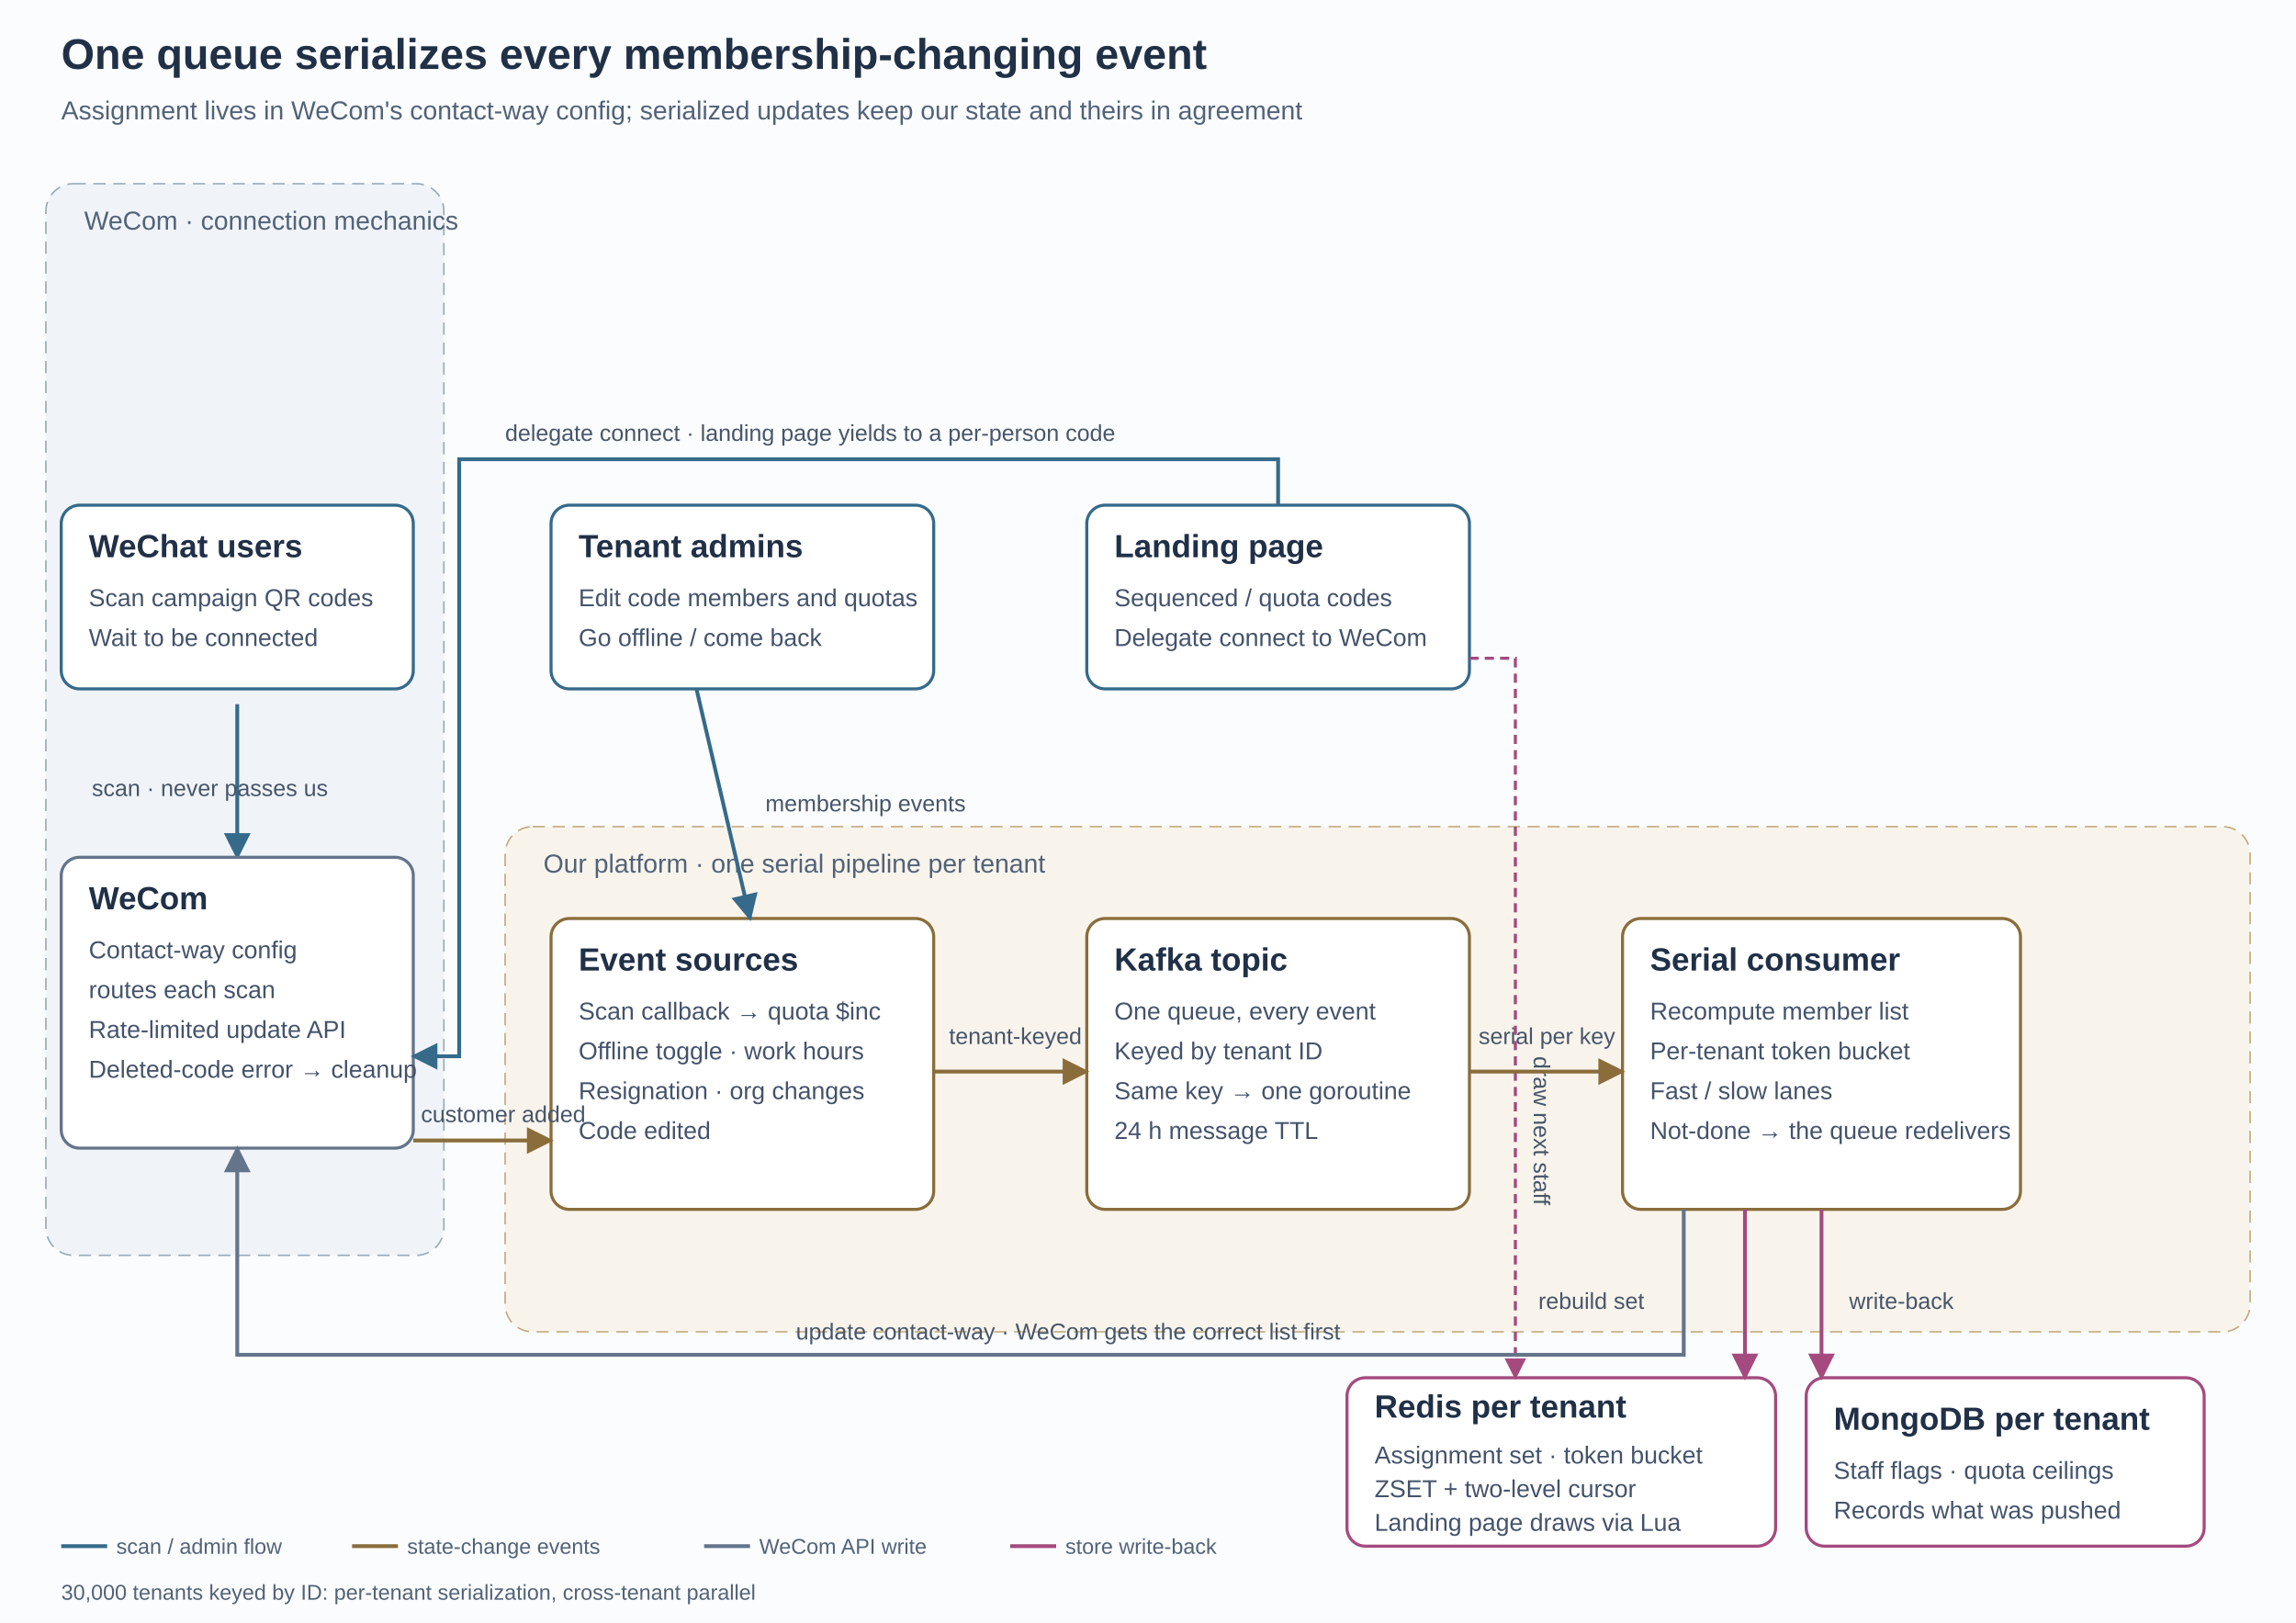
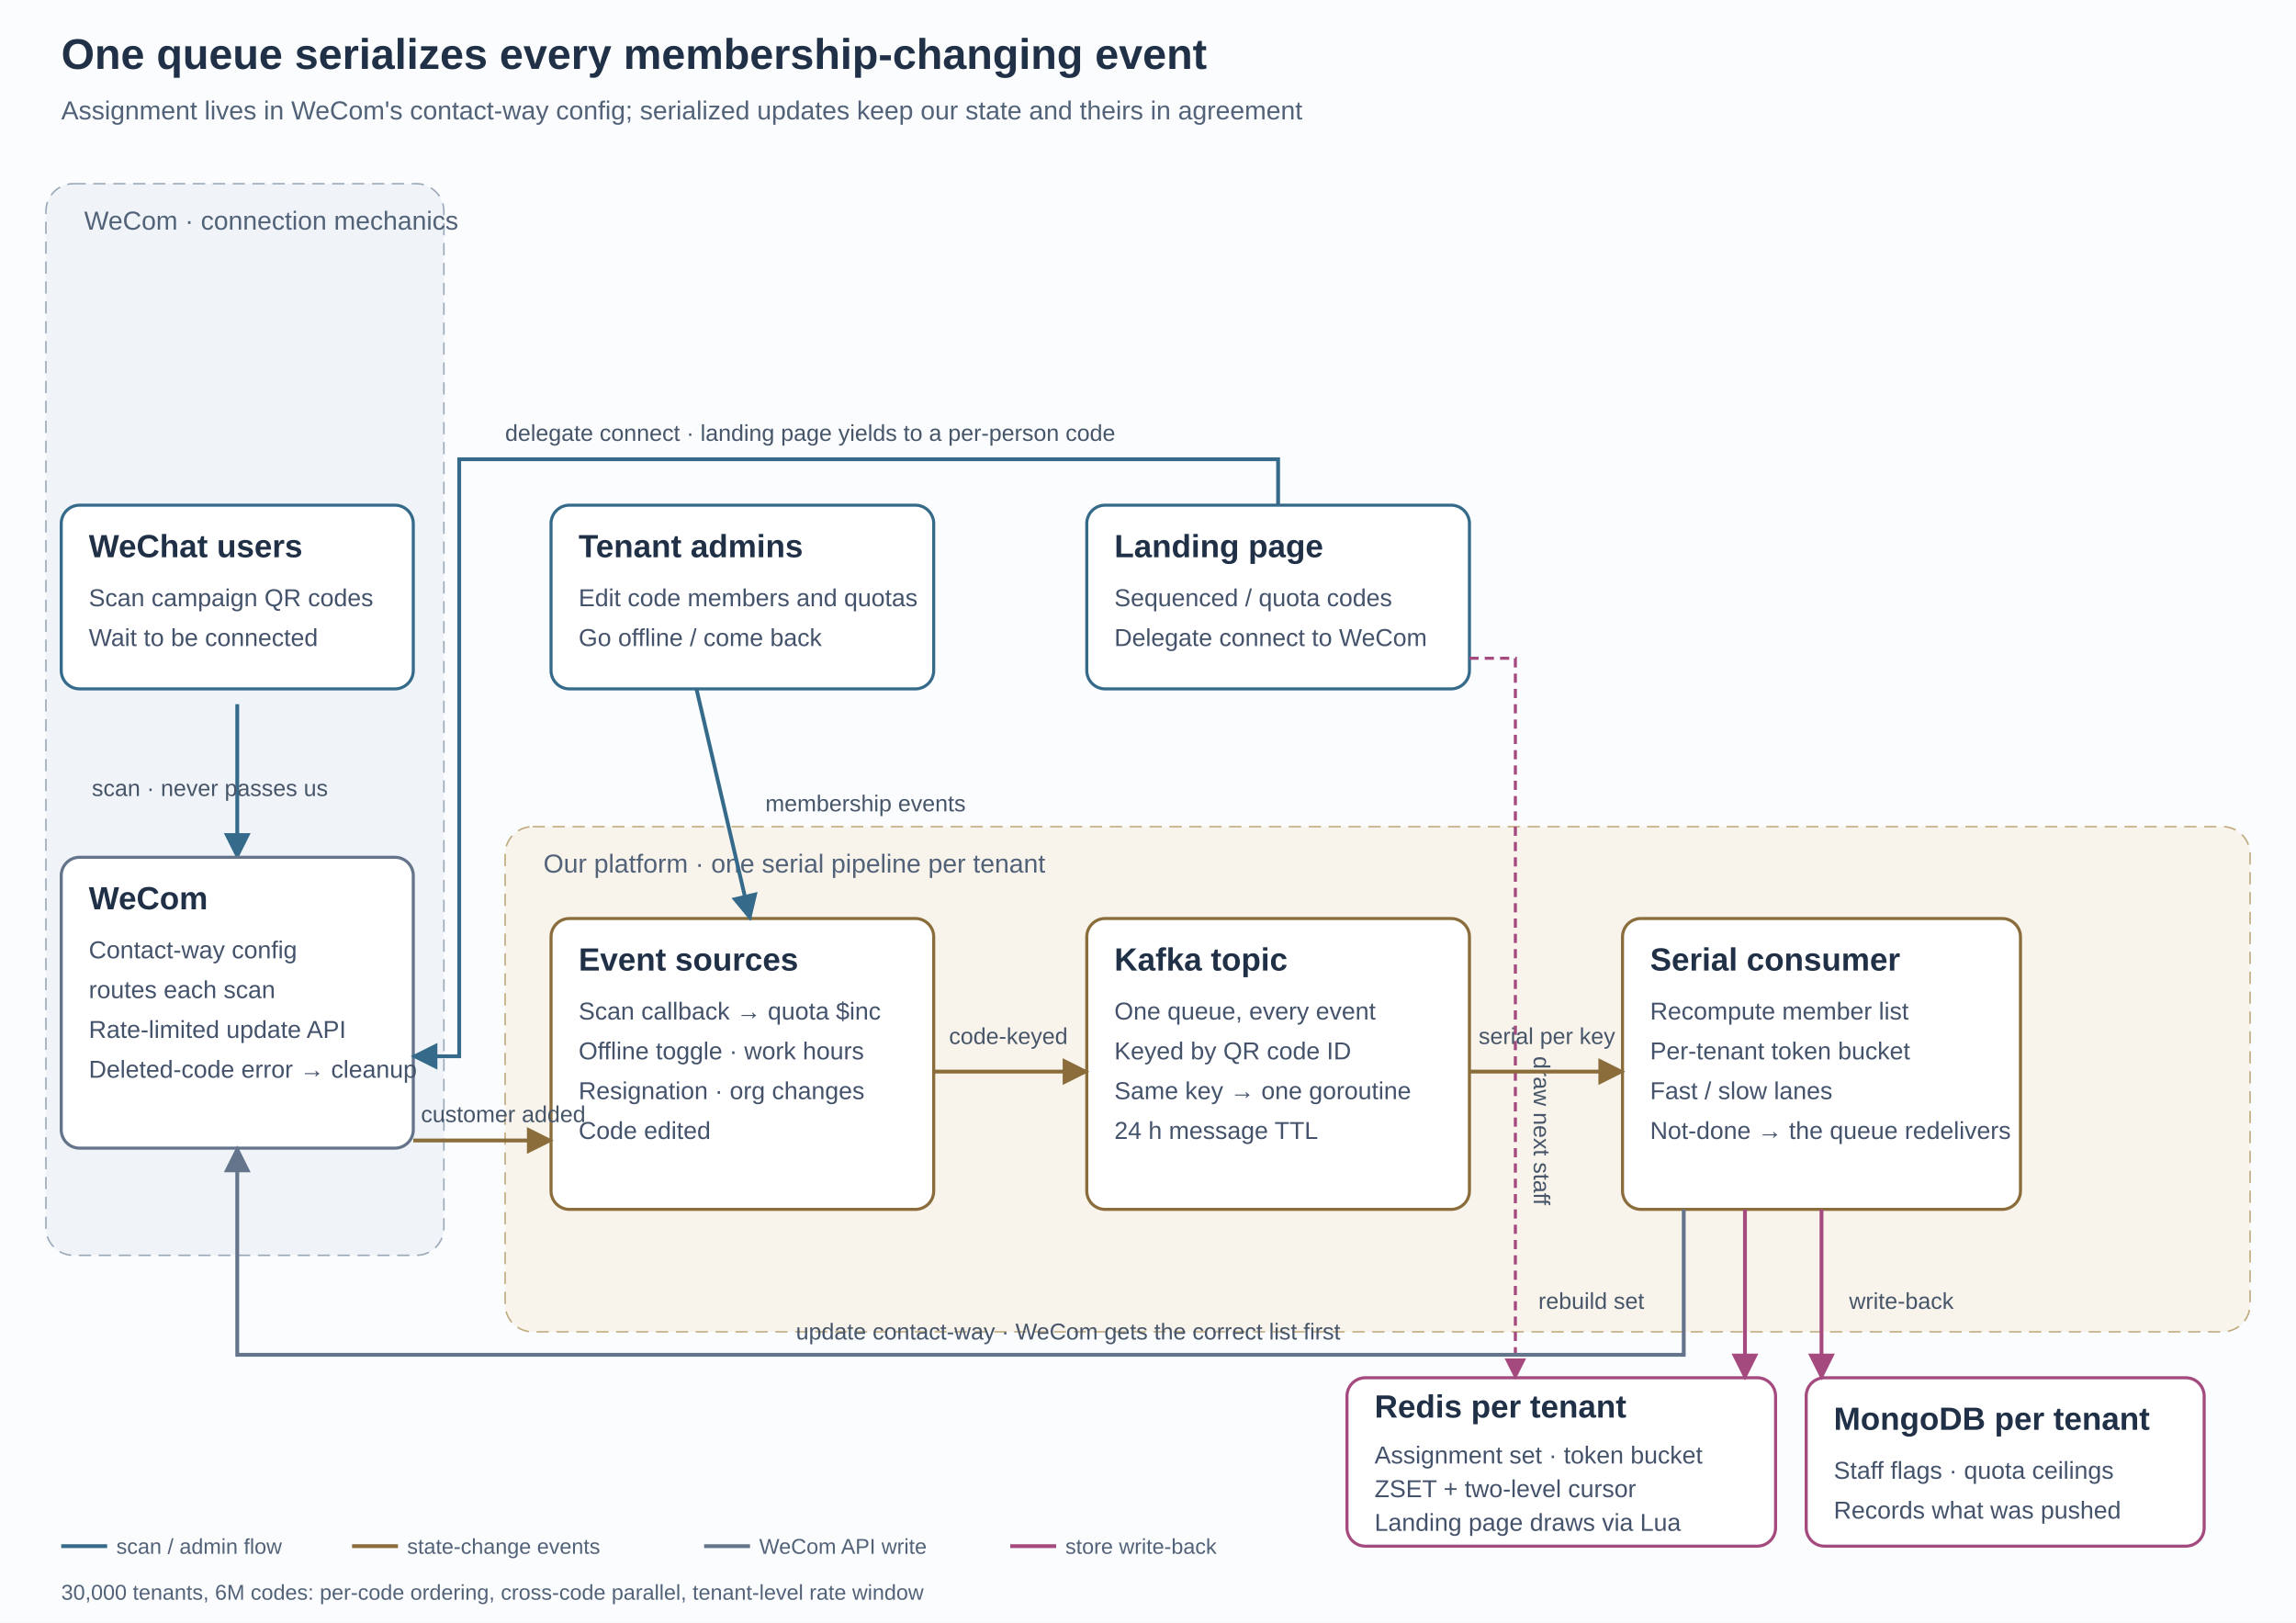
<svg xmlns="http://www.w3.org/2000/svg" width="1500" height="1060" viewBox="0 0 1500 1060">
  <defs>
    <marker id="arrow" viewBox="0 0 10 10" refX="9" refY="5" markerWidth="7" markerHeight="7" orient="auto-start-reverse">
      <path d="M0 0 L10 5 L0 10 Z" fill="context-stroke" />
    </marker>
  </defs>
  <rect width="100%" height="100%" fill="#fbfcfe" />
  <style>text{font-family:Arial,Helvetica,sans-serif;fill:#203047}.title{font-size:28px;font-weight:700}.sub{font-size:17px;fill:#526278}.node{font-size:21px;font-weight:700}.body{font-size:16px;fill:#44536b}.edge{font-size:15px;fill:#475569}.tech{font-size:12.5px;font-weight:700;fill:#8a6f43}.leg{font-size:14px;fill:#526278}</style>
  <text x="40" y="45" class="title">One queue serializes every membership-changing event</text>
  <text x="40" y="78" class="sub">Assignment lives in WeCom's contact-way config; serialized updates keep our state and theirs in agreement</text>
  <rect x="30" y="120" width="260" height="700" rx="18" fill="#f0f4f8" stroke="#9aa9b8" stroke-dasharray="8 5" />
  <text x="55" y="150" class="sub">WeCom · connection mechanics</text>
  <path d="M 155 460 L 155 560" fill="none" stroke="#356a8a" stroke-width="2.5" marker-end="url(#arrow)" />
  <text x="60" y="520" class="edge">scan · never passes us</text>
  <g id="wx">
    <rect x="40" y="330" width="230" height="120" rx="12" fill="white" stroke="#356a8a" stroke-width="2" />
    <text x="58" y="364" class="node">WeChat users</text>
    <text x="58" y="396" class="body">Scan campaign QR codes</text>
    <text x="58" y="422" class="body">Wait to be connected</text>
  </g>
  <g id="wecom">
    <rect x="40" y="560" width="230" height="190" rx="12" fill="white" stroke="#64748b" stroke-width="2" />
    <text x="58" y="594" class="node">WeCom</text>
    <text x="58" y="626" class="body">Contact-way config</text>
    <text x="58" y="652" class="body">routes each scan</text>
    <text x="58" y="678" class="body">Rate-limited update API</text>
    <text x="58" y="704" class="body">Deleted-code error → cleanup</text>
  </g>
  <g id="admins">
    <rect x="360" y="330" width="250" height="120" rx="12" fill="white" stroke="#356a8a" stroke-width="2" />
    <text x="378" y="364" class="node">Tenant admins</text>
    <text x="378" y="396" class="body">Edit code members and quotas</text>
    <text x="378" y="422" class="body">Go offline / come back</text>
  </g>
  <g id="landing">
    <rect x="710" y="330" width="250" height="120" rx="12" fill="white" stroke="#356a8a" stroke-width="2" />
    <text x="728" y="364" class="node">Landing page</text>
    <text x="728" y="396" class="body">Sequenced / quota codes</text>
    <text x="728" y="422" class="body">Delegate connect to WeCom</text>
  </g>
  <rect x="330" y="540" width="1140" height="330" rx="18" fill="#f8f4ec" stroke="#c0aa7e" stroke-dasharray="8 5" />
  <text x="355" y="570" class="sub">Our platform · one serial pipeline per tenant</text>
  <g id="callback">
    <rect x="360" y="600" width="250" height="190" rx="12" fill="white" stroke="#8a6d3b" stroke-width="2" />
    <text x="378" y="634" class="node">Event sources</text>
    <text x="378" y="666" class="body">Scan callback → quota $inc</text>
    <text x="378" y="692" class="body">Offline toggle · work hours</text>
    <text x="378" y="718" class="body">Resignation · org changes</text>
    <text x="378" y="744" class="body">Code edited</text>
  </g>
  <g id="kafka">
    <rect x="710" y="600" width="250" height="190" rx="12" fill="white" stroke="#8a6d3b" stroke-width="2" />
    <text x="728" y="634" class="node">Kafka topic</text>
    <text x="728" y="666" class="body">One queue, every event</text>
-     <text x="728" y="692" class="body">Keyed by tenant ID</text>
+     <text x="728" y="692" class="body">Keyed by QR code ID</text>
    <text x="728" y="718" class="body">Same key → one goroutine</text>
    <text x="728" y="744" class="body">24 h message TTL</text>
  </g>
  <g id="consumer">
    <rect x="1060" y="600" width="260" height="190" rx="12" fill="white" stroke="#8a6d3b" stroke-width="2" />
    <text x="1078" y="634" class="node">Serial consumer</text>
    <text x="1078" y="666" class="body">Recompute member list</text>
    <text x="1078" y="692" class="body">Per-tenant token bucket</text>
    <text x="1078" y="718" class="body">Fast / slow lanes</text>
    <text x="1078" y="744" class="body">Not-done → the queue redelivers</text>
  </g>
  <g id="mongo">
    <rect x="1180" y="900" width="260" height="110" rx="12" fill="white" stroke="#a44a7f" stroke-width="2" />
    <text x="1198" y="934" class="node">MongoDB per tenant</text>
    <text x="1198" y="966" class="body">Staff flags · quota ceilings</text>
    <text x="1198" y="992" class="body">Records what was pushed</text>
  </g>
  <g id="redis">
    <rect x="880" y="900" width="280" height="110" rx="12" fill="white" stroke="#a44a7f" stroke-width="2" />
    <text x="898" y="926" class="node">Redis per tenant</text>
    <text x="898" y="956" class="body">Assignment set · token bucket</text>
    <text x="898" y="978" class="body">ZSET + two-level cursor</text>
    <text x="898" y="1000" class="body">Landing page draws via Lua</text>
  </g>
  <path d="M 960 430 L 990 430 L 990 900" fill="none" stroke="#a44a7f" stroke-width="2" stroke-dasharray="6 4" marker-end="url(#arrow)" />
  <text x="1002" y="690" class="edge" transform="rotate(90 1002 690)">draw next staff</text>
  <path d="M 270 745 L 360 745" fill="none" stroke="#8a6d3b" stroke-width="2.5" marker-end="url(#arrow)" />
  <text x="275" y="733" class="edge">customer added</text>
  <path d="M 455 450 L 490 600" fill="none" stroke="#356a8a" stroke-width="2.5" marker-end="url(#arrow)" />
  <text x="500" y="530" class="edge">membership events</text>
  <path d="M 835 330 L 835 300 L 300 300 L 300 690 L 270 690" fill="none" stroke="#356a8a" stroke-width="2.5" marker-end="url(#arrow)" />
  <text x="330" y="288" class="edge">delegate connect · landing page yields to a per-person code</text>
  <path d="M 610 700 L 710 700" fill="none" stroke="#8a6d3b" stroke-width="2.5" marker-end="url(#arrow)" />
-   <text x="620" y="682" class="edge">tenant-keyed</text>
+   <text x="620" y="682" class="edge">code-keyed</text>
  <path d="M 960 700 L 1060 700" fill="none" stroke="#8a6d3b" stroke-width="2.5" marker-end="url(#arrow)" />
  <text x="966" y="682" class="edge">serial per key</text>
  <path d="M 1190 790 L 1190 900" fill="none" stroke="#a44a7f" stroke-width="2.5" marker-end="url(#arrow)" />
  <path d="M 1140 790 L 1140 900" fill="none" stroke="#a44a7f" stroke-width="2.5" marker-end="url(#arrow)" />
  <text x="1005" y="855" class="edge">rebuild set</text>
  <text x="1208" y="855" class="edge">write-back</text>
  <path d="M 1100 790 L 1100 885 L 155 885 L 155 750" fill="none" stroke="#64748b" stroke-width="2.5" marker-end="url(#arrow)" />
  <text x="520" y="875" class="edge">update contact-way · WeCom gets the correct list first</text>
  <line x1="40" y1="1010" x2="70" y2="1010" stroke="#356a8a" stroke-width="2.5" />
  <text x="76" y="1015" class="leg">scan / admin flow</text>
  <line x1="230" y1="1010" x2="260" y2="1010" stroke="#8a6d3b" stroke-width="2.5" />
  <text x="266" y="1015" class="leg">state-change events</text>
  <line x1="460" y1="1010" x2="490" y2="1010" stroke="#64748b" stroke-width="2.5" />
  <text x="496" y="1015" class="leg">WeCom API write</text>
  <line x1="660" y1="1010" x2="690" y2="1010" stroke="#a44a7f" stroke-width="2.5" />
  <text x="696" y="1015" class="leg">store write-back</text>
-   <text x="40" y="1045" class="leg">30,000 tenants keyed by ID: per-tenant serialization, cross-tenant parallel</text>
+   <text x="40" y="1045" class="leg">30,000 tenants, 6M codes: per-code ordering, cross-code parallel, tenant-level rate window</text>
</svg>
